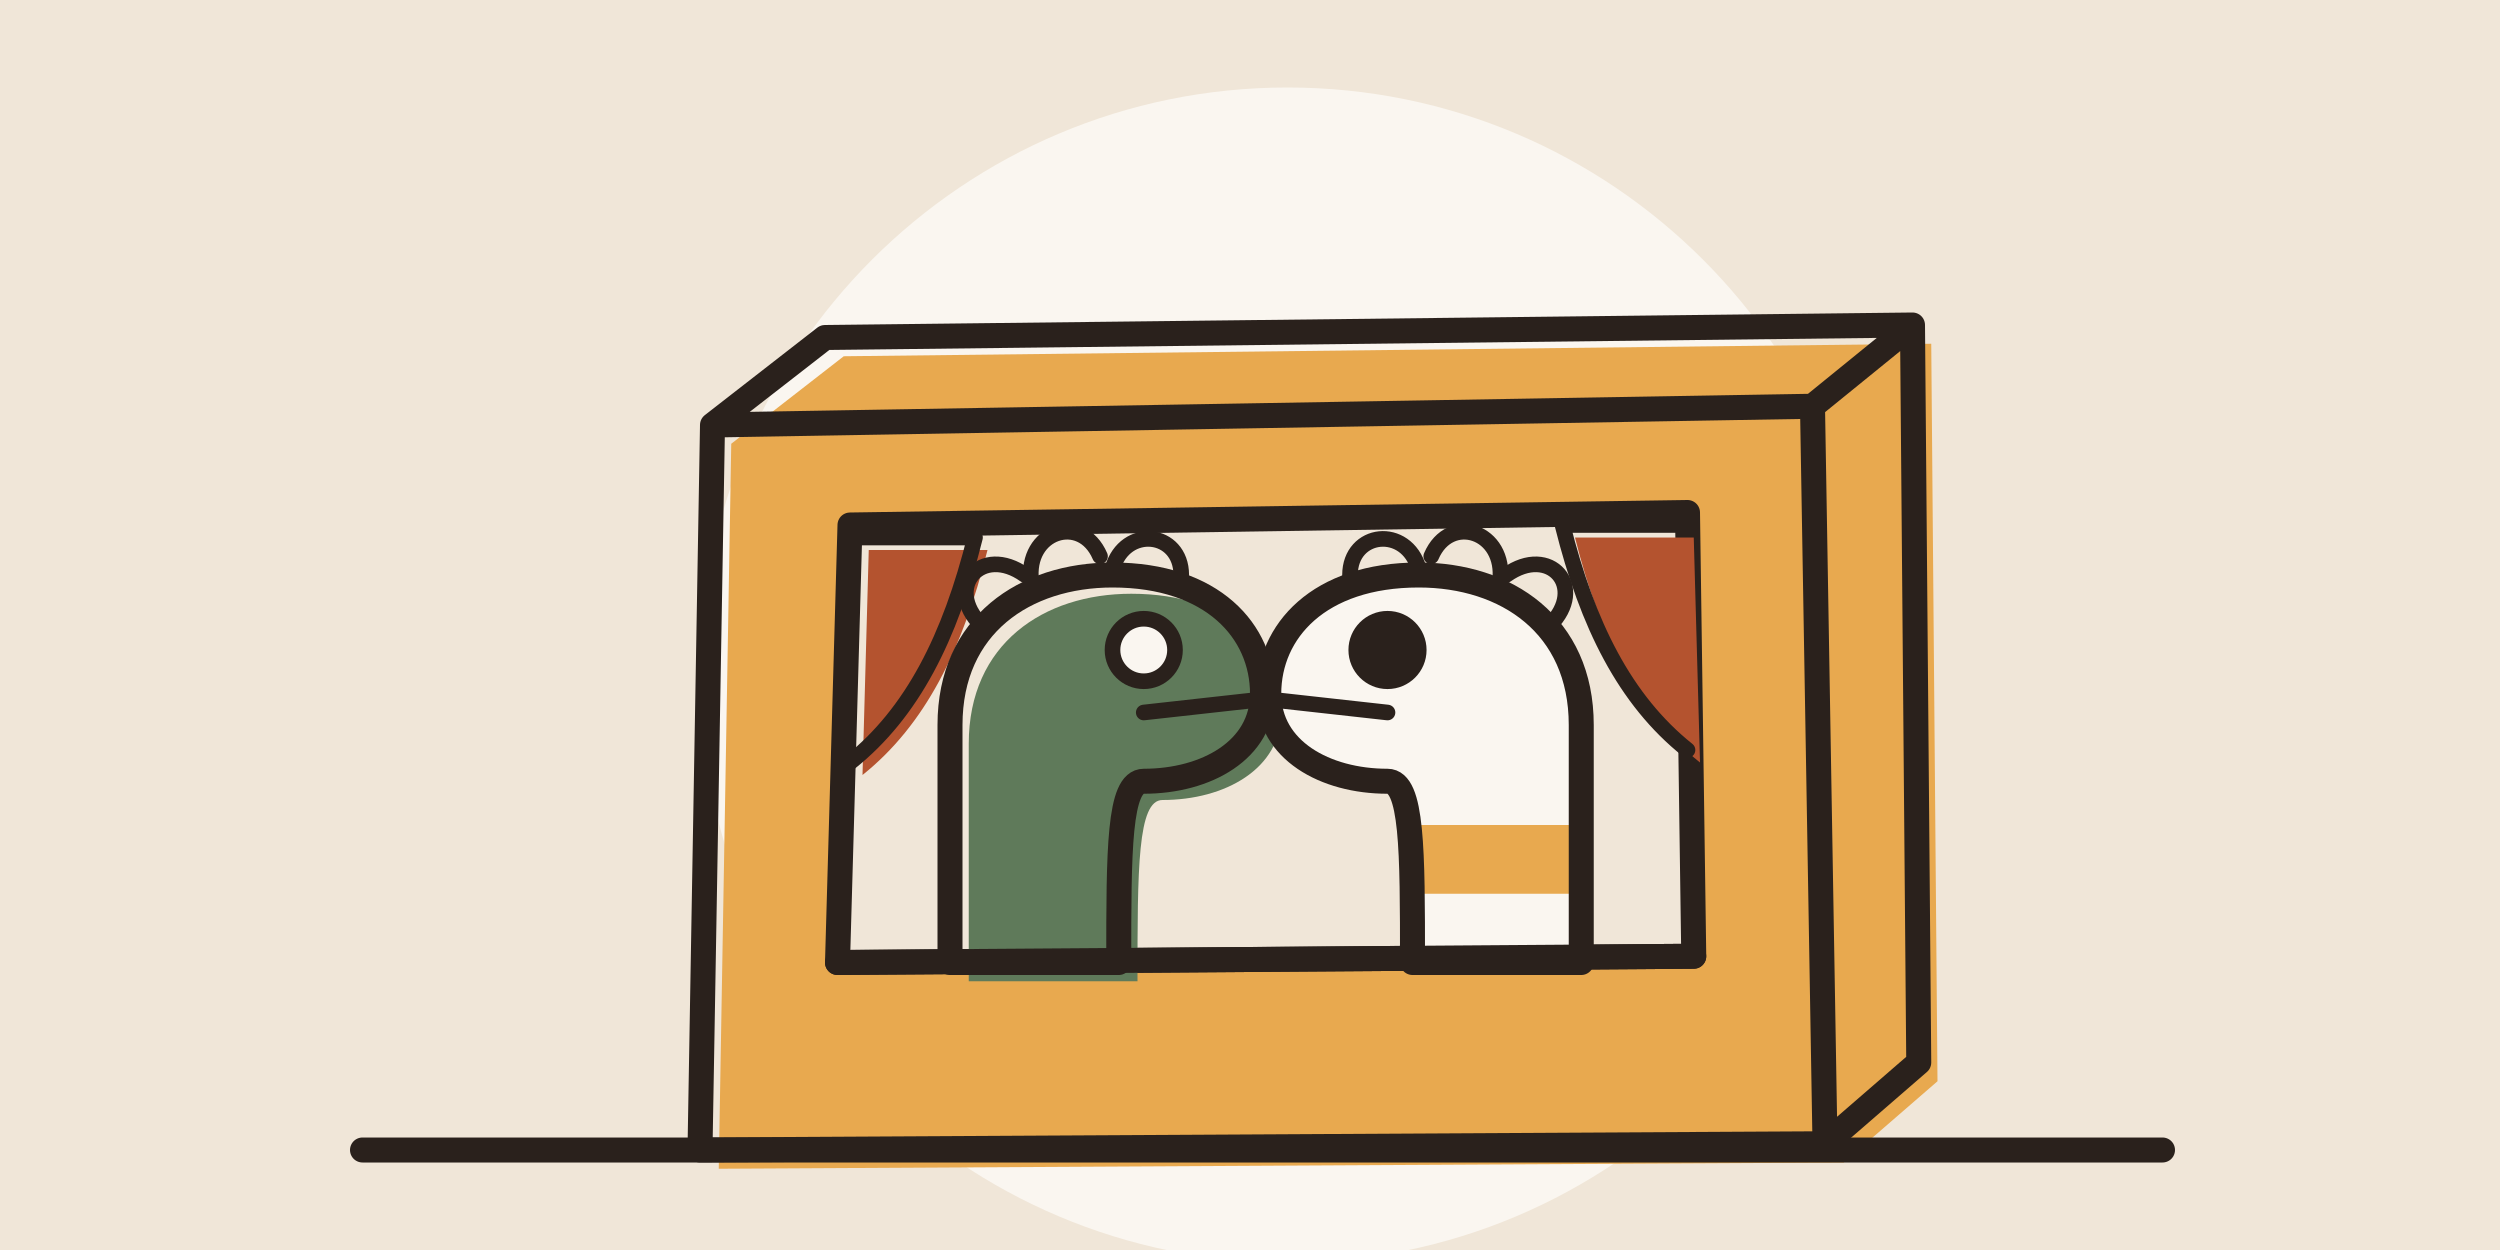
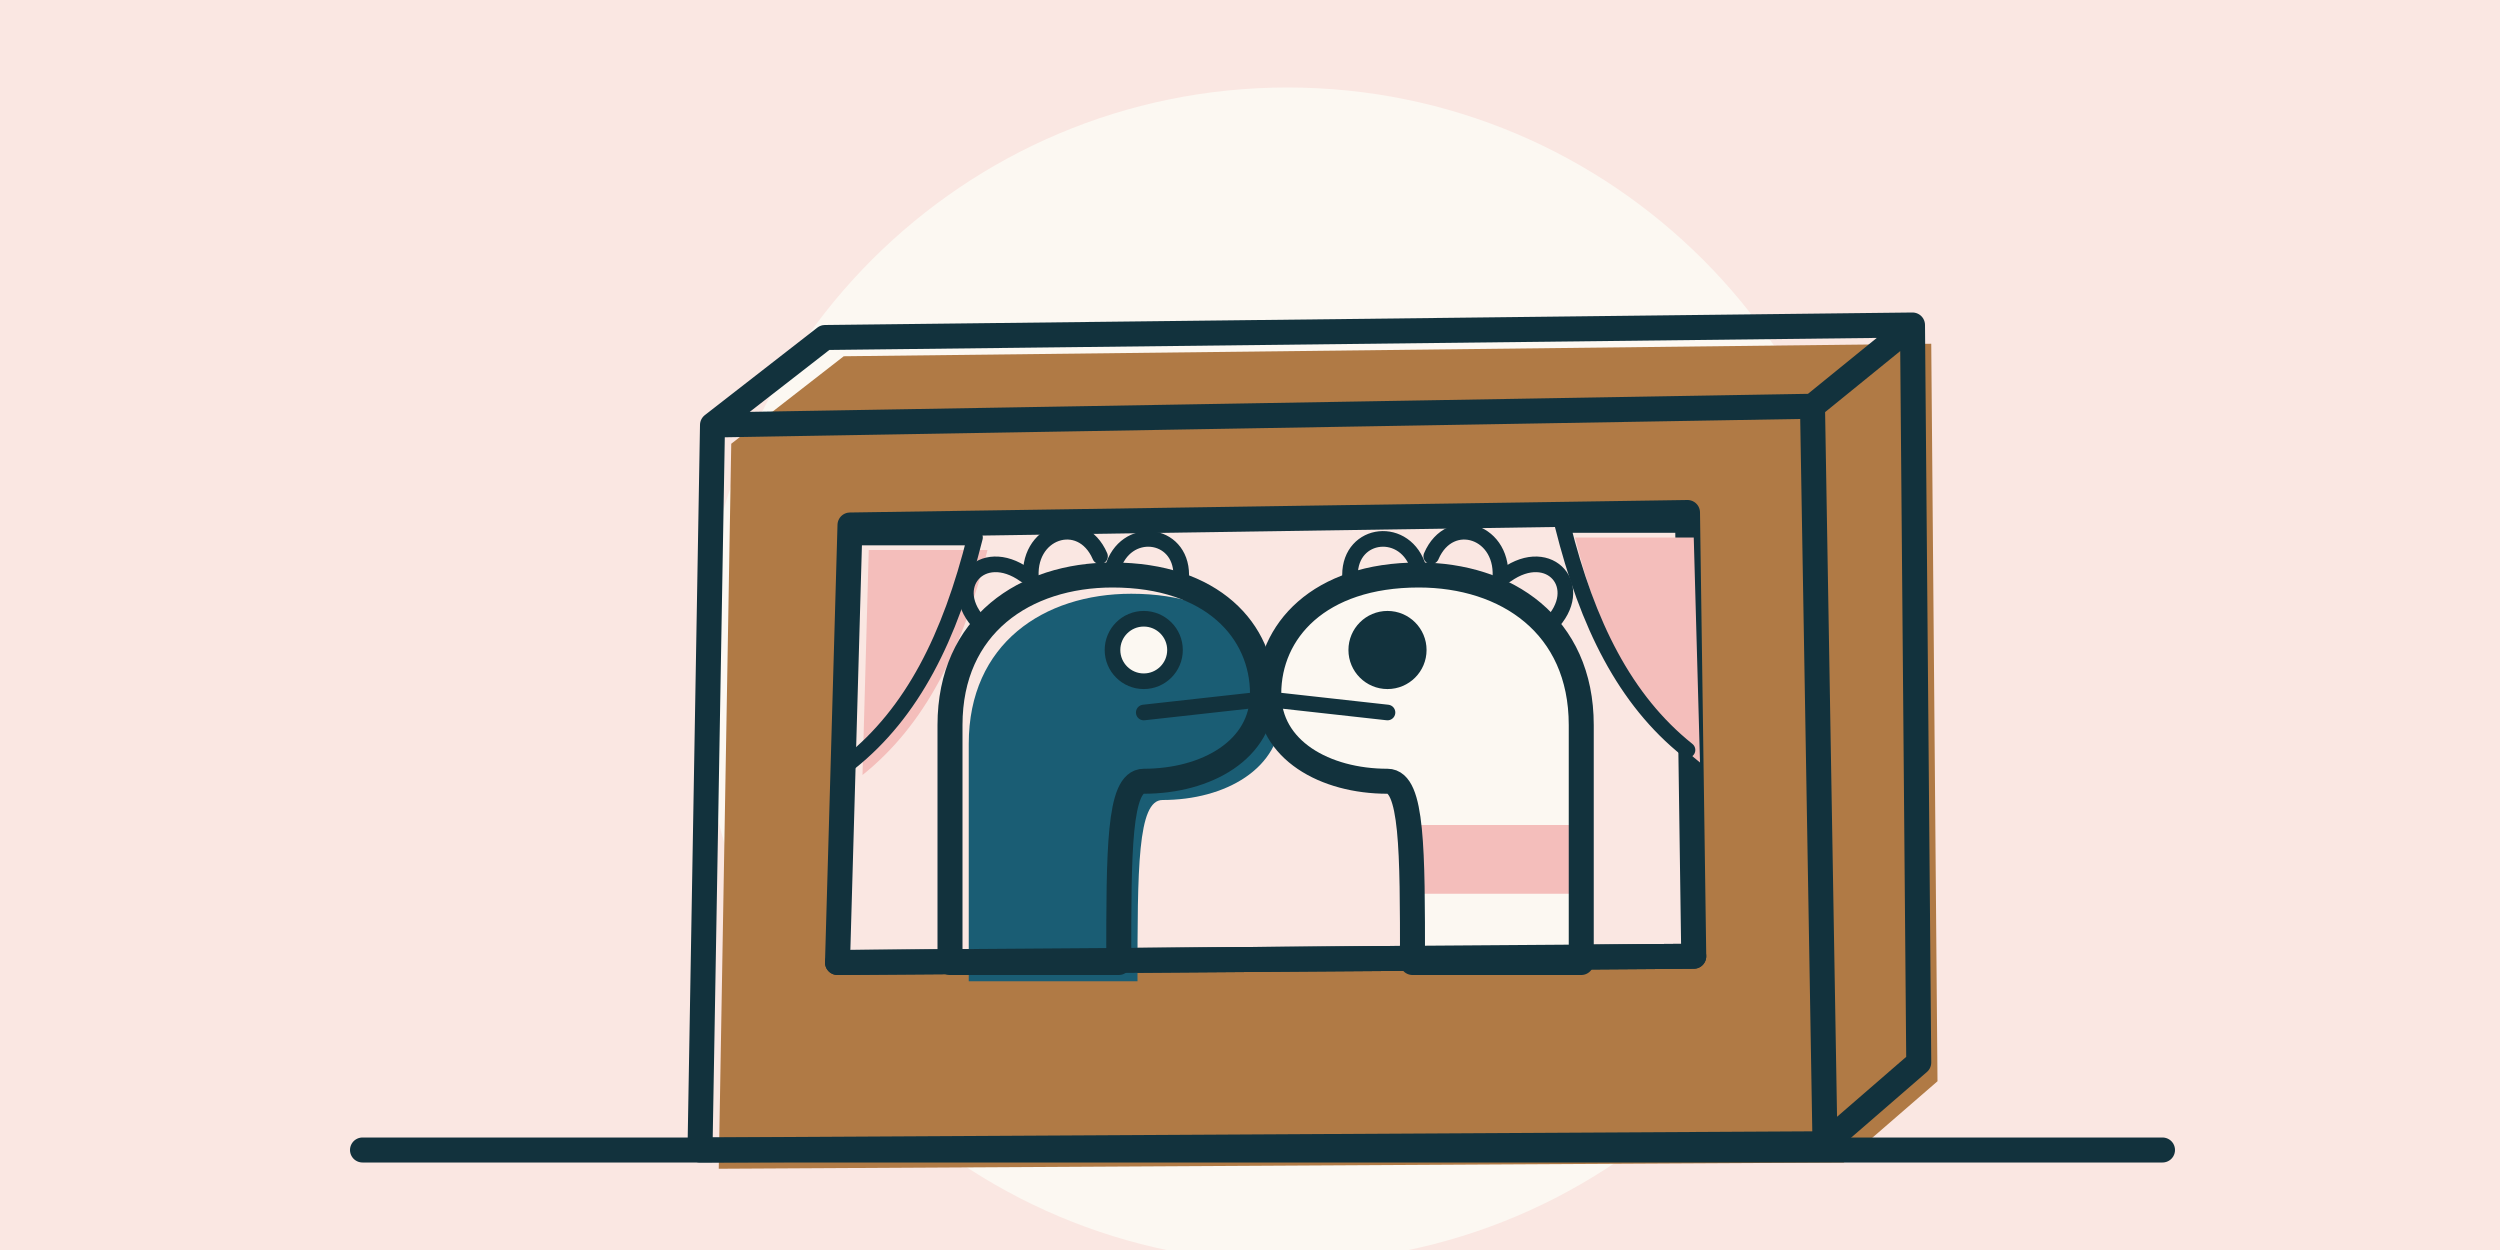
<svg xmlns="http://www.w3.org/2000/svg" width="1200" height="600" viewBox="0 0 400 200">
-   <rect width="400" height="200" fill="#F0E6D8" />
-   <circle cx="206" cy="108" r="94" fill="#FAF6F0" />
-   <path d="M114 68L290 65L292 183L112 184ZM114 68L132 54L306 52L290 65ZM290 65L306 52L307 170L292 183Z" fill="#E8A94F" transform="translate(3 3)" />
-   <g fill="none" stroke="#2A211C" stroke-width="4" stroke-linecap="round" stroke-linejoin="round">
+   <rect width="400" height="200" fill="#FAE7E2" />
+   <circle cx="206" cy="108" r="94" fill="#FCF8F2" />
+   <path d="M114 68L290 65L292 183L112 184ZM114 68L132 54L306 52L290 65ZM290 65L306 52L307 170L292 183Z" fill="#B07A45" transform="translate(3 3)" />
+   <g fill="none" stroke="#12323D" stroke-width="4" stroke-linecap="round" stroke-linejoin="round">
    <path d="M58 184H346" />
    <path d="M114 68L290 65L292 183L112 184ZM114 68L132 54L306 52L290 65M290 65L306 52L307 170L292 183" />
-     <path d="M136 84L270 82L271 153L134 154Z" fill="#F0E6D8" />
+     <path d="M136 84L270 82L271 153L134 154Z" fill="#FAE7E2" />
  </g>
-   <path d="M137 86H156C152 102 146 114 136 122ZM269 84H250C254 100 260 112 270 120Z" fill="#B4532F" transform="translate(2 2)" />
-   <path d="M137 86H156C152 102 146 114 136 122M269 84H250C254 100 260 112 270 120" fill="none" stroke="#2A211C" stroke-width="2.5" stroke-linecap="round" stroke-linejoin="round" />
-   <g stroke="#2A211C" stroke-linecap="round" stroke-linejoin="round">
-     <path d="M152 154V116C152 100 164 92 178 92C194 92 202 101 202 111C202 120 193 125 183 125C179 125 179 136 179 154Z" fill="#5F7A5A" stroke="none" transform="translate(3 3)" />
+   <path d="M137 86H156C152 102 146 114 136 122ZM269 84H250C254 100 260 112 270 120Z" fill="#F4BEBB" transform="translate(2 2)" />
+   <path d="M137 86H156C152 102 146 114 136 122M269 84H250C254 100 260 112 270 120" fill="none" stroke="#12323D" stroke-width="2.5" stroke-linecap="round" stroke-linejoin="round" />
+   <g stroke="#12323D" stroke-linecap="round" stroke-linejoin="round">
+     <path d="M152 154V116C152 100 164 92 178 92C194 92 202 101 202 111C202 120 193 125 183 125C179 125 179 136 179 154Z" fill="#1A5D74" stroke="none" transform="translate(3 3)" />
    <path d="M152 154V116C152 100 164 92 178 92C194 92 202 101 202 111C202 120 193 125 183 125C179 125 179 136 179 154Z" fill="none" stroke-width="4" />
    <path d="M201 112L183 114M157 100c-6-6 0-13 7-8M165 93c-1-8 8-11 11-4M178 91c2-7 11-6 11 1" fill="none" stroke-width="2.5" />
-     <circle cx="183" cy="104" r="5" fill="#FAF6F0" stroke-width="2.5" />
+     <circle cx="183" cy="104" r="5" fill="#FCF8F2" stroke-width="2.5" />
    <g transform="matrix(-1 0 0 1 405 0)">
-       <path d="M152 154V116C152 100 164 92 178 92C194 92 202 101 202 111C202 120 193 125 183 125C179 125 179 136 179 154Z" fill="#FAF6F0" stroke="none" />
-       <path d="M152 132H179V143H152Z" fill="#E8A94F" stroke="none" />
+       <path d="M152 154V116C152 100 164 92 178 92C194 92 202 101 202 111C202 120 193 125 183 125C179 125 179 136 179 154Z" fill="#FCF8F2" stroke="none" />
+       <path d="M152 132H179V143H152Z" fill="#F4BEBB" stroke="none" />
      <path d="M152 154V116C152 100 164 92 178 92C194 92 202 101 202 111C202 120 193 125 183 125C179 125 179 136 179 154Z" fill="none" stroke-width="4" />
      <path d="M201 112L183 114M157 100c-6-6 0-13 7-8M165 93c-1-8 8-11 11-4M178 91c2-7 11-6 11 1" fill="none" stroke-width="2.5" />
-       <circle cx="183" cy="104" r="5" fill="#2A211C" stroke-width="2.5" />
+       <circle cx="183" cy="104" r="5" fill="#12323D" stroke-width="2.5" />
    </g>
    <path d="M134 154L271 153" fill="none" stroke-width="4" />
  </g>
</svg>
